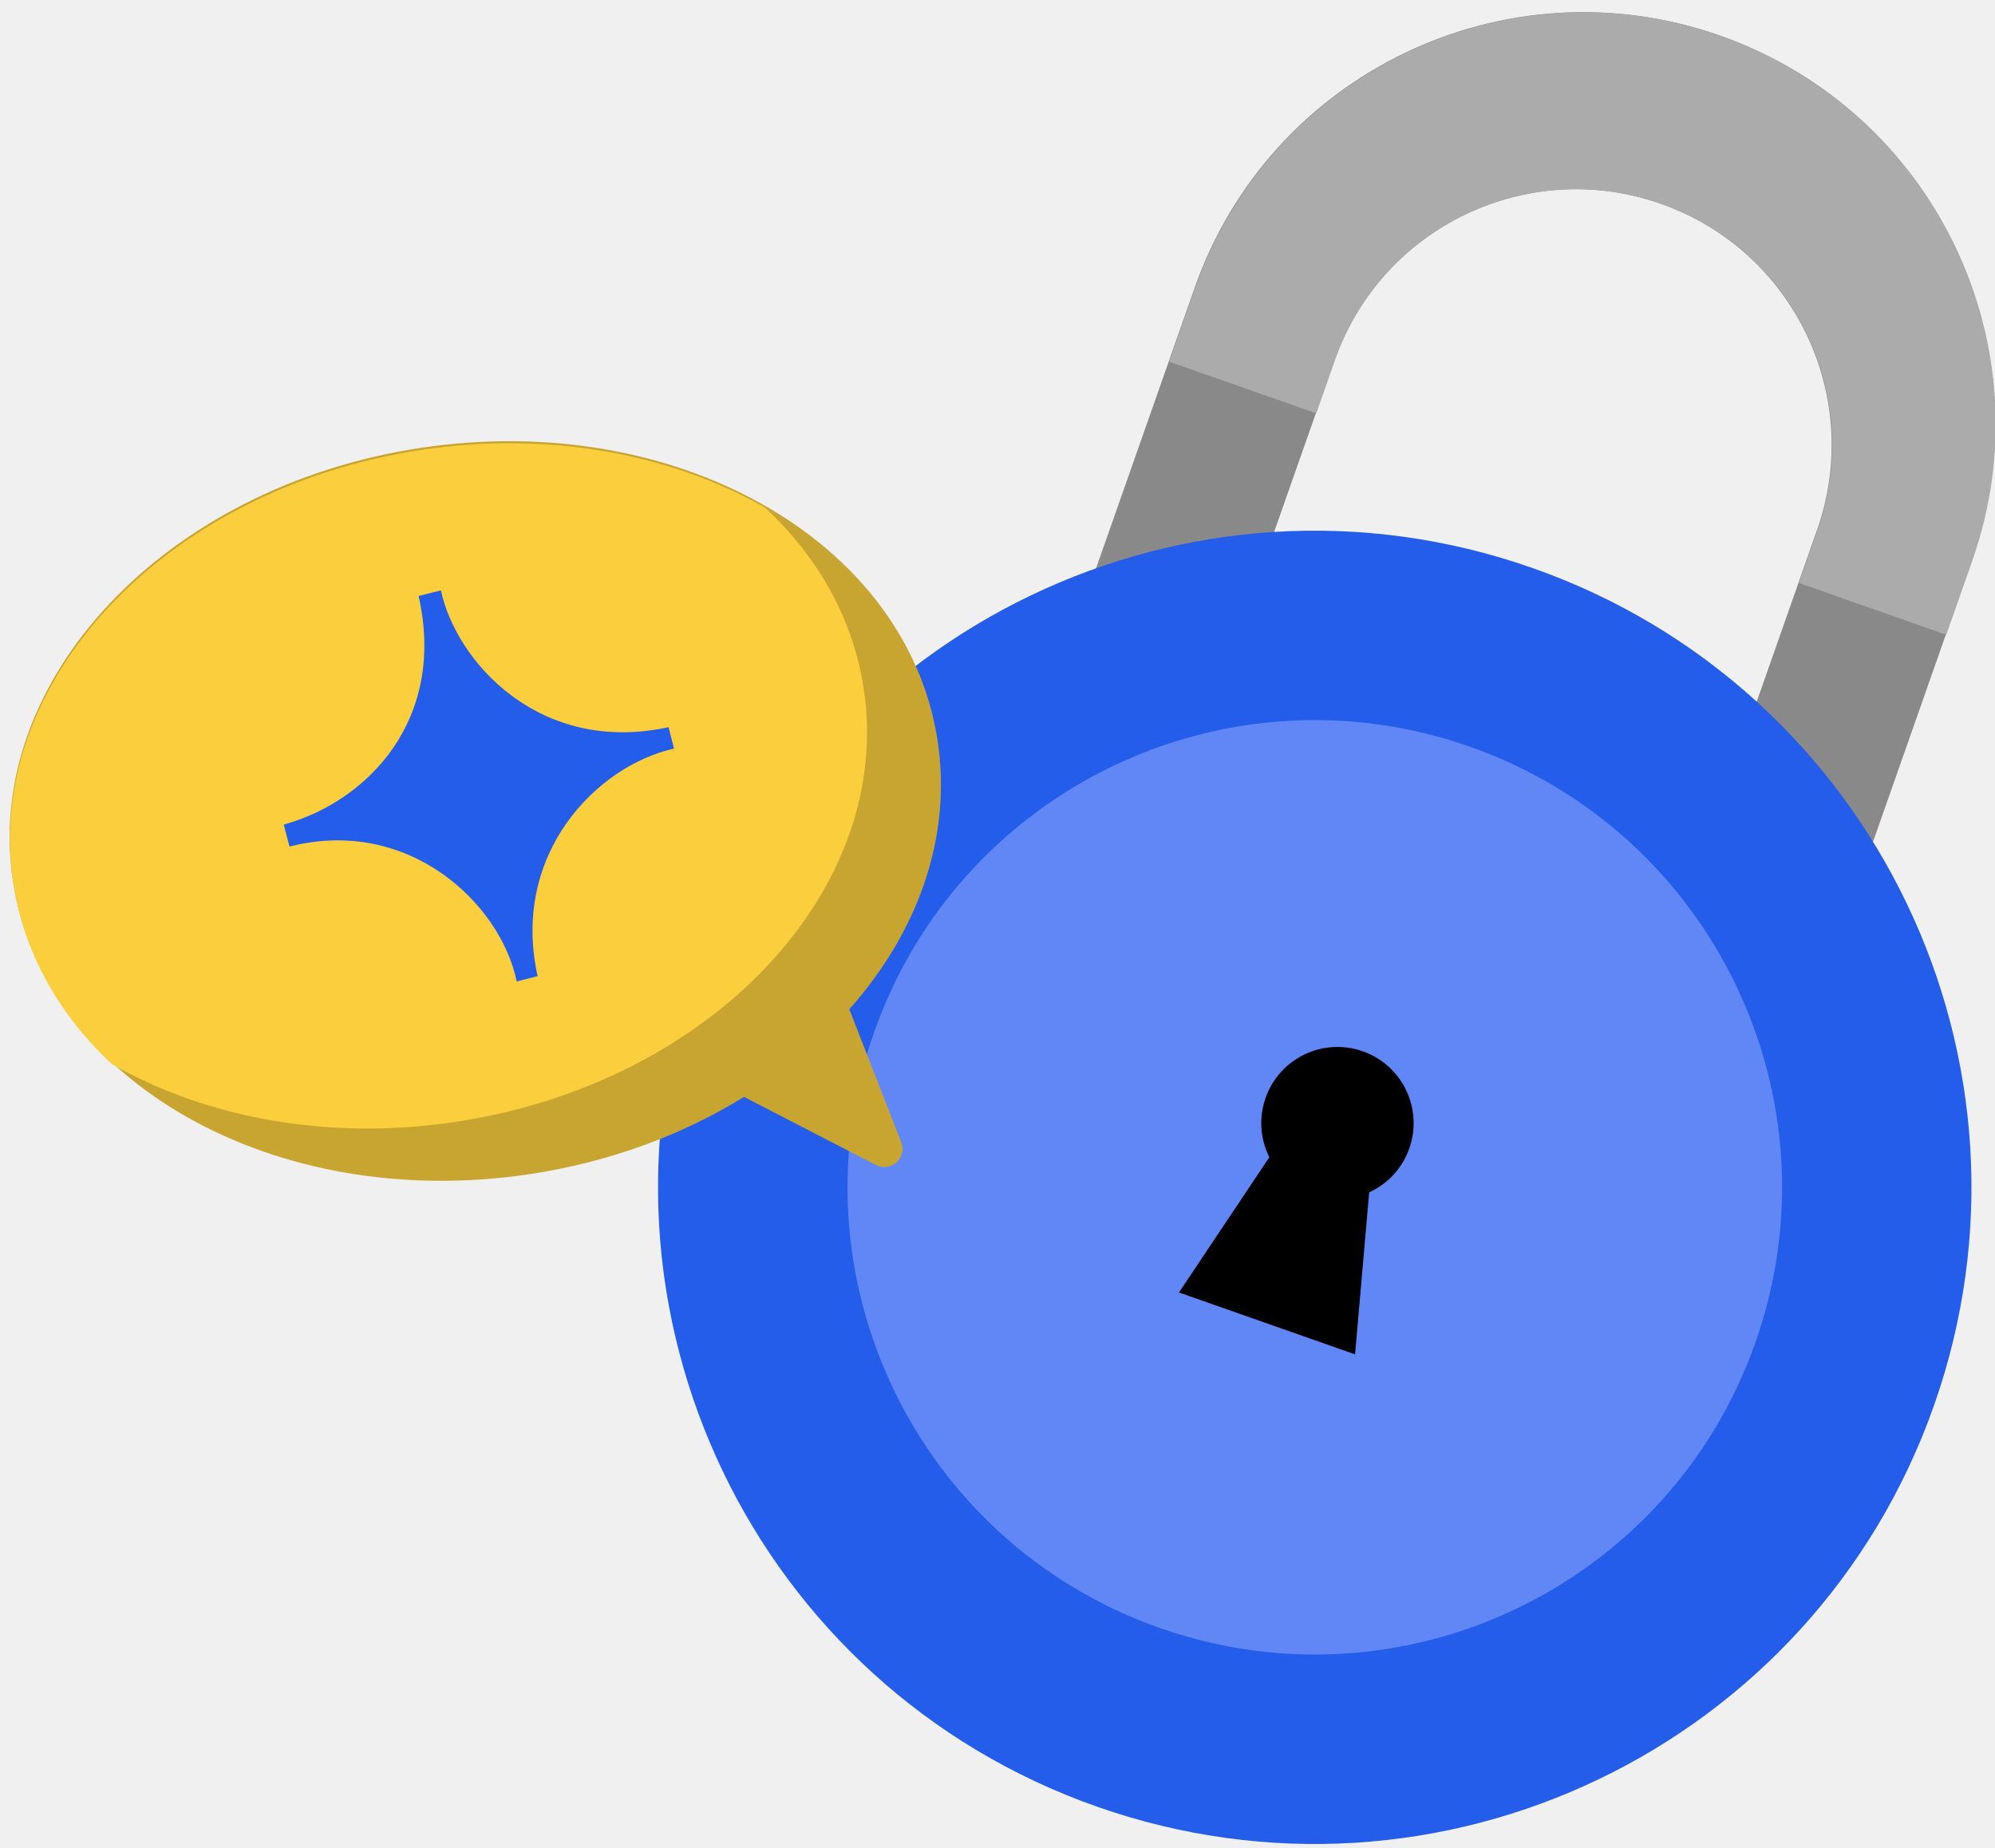
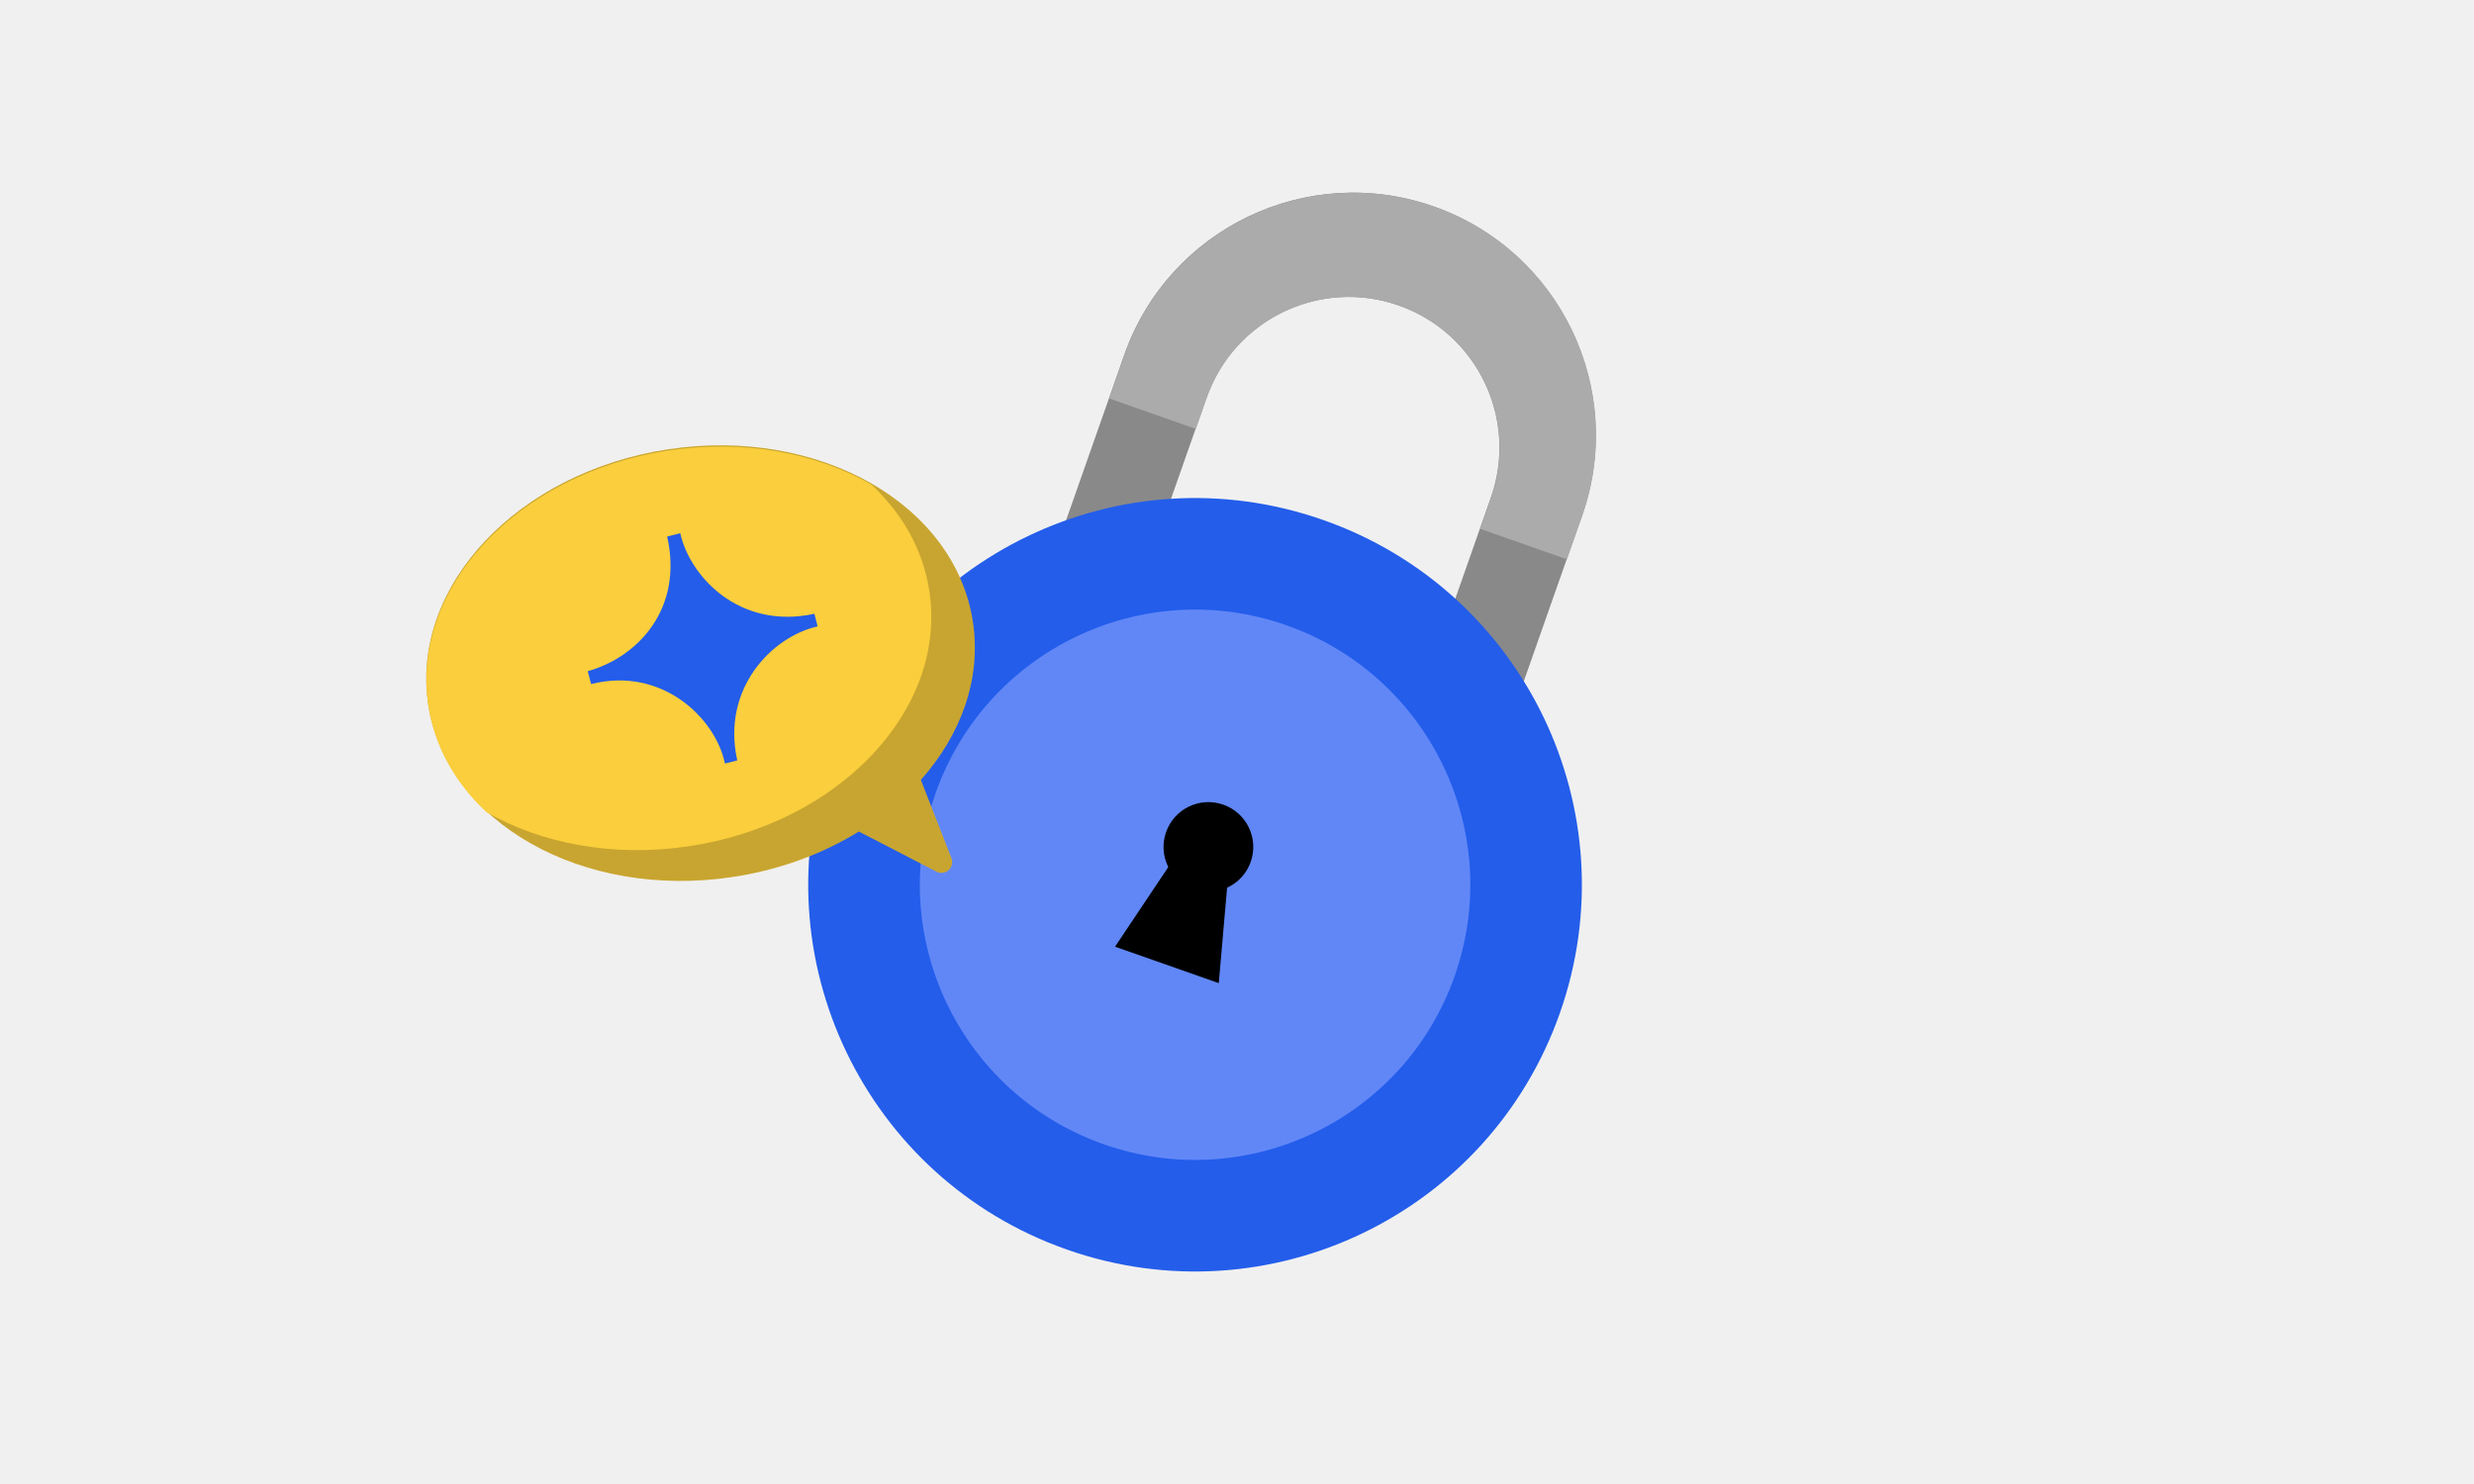
- <svg xmlns="http://www.w3.org/2000/svg" width="95" height="88" viewBox="0 0 95 88" fill="none">
-   <g clip-path="url(#clip0_60_6870)">
-     <path d="M81.898 1.693C92.116 5.285 97.489 16.48 93.897 26.698L88.298 42.629C84.706 52.848 73.511 58.22 63.293 54.628C53.075 51.037 47.703 39.842 51.294 29.623L56.894 13.692C60.485 3.474 71.68 -1.898 81.898 1.693ZM79.078 9.7C72.731 7.47 65.778 10.806 63.547 17.153L58.65 31.087C56.419 37.434 59.756 44.387 66.102 46.617C72.449 48.848 79.402 45.511 81.633 39.165L86.53 25.231C88.761 18.884 85.424 11.931 79.078 9.7Z" fill="#ABABAB" />
-     <path d="M81.898 1.693C92.116 5.285 97.489 16.48 93.897 26.698L88.298 42.629C84.706 52.848 73.511 58.22 63.293 54.628C53.075 51.037 47.703 39.842 51.294 29.623L56.894 13.692C60.485 3.474 71.68 -1.898 81.898 1.693ZM79.078 9.7C72.731 7.47 65.778 10.806 63.547 17.153L58.65 31.087C56.419 37.434 59.756 44.387 66.102 46.617C72.449 48.848 79.402 45.511 81.633 39.165L86.53 25.231C88.761 18.884 85.424 11.931 79.078 9.7Z" fill="black" fill-opacity="0.2" />
-     <path d="M86.696 46.123C82.032 54.022 72.296 57.792 63.314 54.635C54.332 51.478 49.096 42.446 50.4 33.366L58.016 36.043C58.368 40.718 61.417 44.97 66.124 46.624C70.83 48.279 75.869 46.869 79.069 43.443L86.696 46.123ZM81.92 1.7C92.138 5.292 97.51 16.487 93.919 26.705L92.68 30.23L85.664 27.764L86.552 25.238C88.782 18.891 85.446 11.938 79.099 9.707C72.752 7.477 65.799 10.813 63.569 17.16L62.681 19.686L55.676 17.224L56.915 13.699C60.507 3.481 71.701 -1.891 81.92 1.7Z" fill="#ABABAB" />
-     <circle cx="62.607" cy="56.545" r="31.264" transform="rotate(19.3654 62.607 56.5451)" fill="#235DEA" />
-     <circle cx="62.609" cy="56.544" r="22.246" transform="rotate(19.3654 62.6087 56.5443)" fill="#6187F7" />
-     <circle cx="63.688" cy="53.487" r="3.627" transform="rotate(19.3654 63.6876 53.4873)" fill="black" />
-     <path d="M61.468 53.581L65.359 54.949L64.527 64.499L56.141 61.552L61.468 53.581Z" fill="black" />
-     <path d="M20.016 21.333C32.175 19.493 43.203 25.742 44.648 35.291C45.343 39.885 43.694 44.404 40.441 48.063L42.915 54.398C43.045 54.733 42.955 55.114 42.688 55.354C42.421 55.595 42.033 55.645 41.713 55.481L35.429 52.236C32.51 54.04 29.049 55.337 25.249 55.912C13.09 57.752 2.062 51.503 0.616 41.955C-0.829 32.406 7.857 23.173 20.016 21.333Z" fill="#FACE3C" />
-     <path d="M20.016 21.333C32.175 19.493 43.203 25.742 44.648 35.291C45.343 39.885 43.694 44.404 40.441 48.063L42.915 54.398C43.045 54.733 42.955 55.114 42.688 55.354C42.421 55.595 42.033 55.645 41.713 55.481L35.429 52.236C32.51 54.04 29.049 55.337 25.249 55.912C13.09 57.752 2.062 51.503 0.616 41.955C-0.829 32.406 7.857 23.173 20.016 21.333Z" fill="black" fill-opacity="0.2" />
-     <path d="M20.032 21.431C26.145 20.506 31.972 21.626 36.439 24.182C38.938 26.512 40.624 29.453 41.131 32.801C42.576 42.35 33.89 51.583 21.731 53.422C15.618 54.348 9.791 53.228 5.323 50.672C2.825 48.342 1.139 45.4 0.632 42.052C-0.813 32.504 7.872 23.271 20.032 21.431Z" fill="#FACE3C" />
-     <path d="M20.995 28.114L19.933 28.384C21.261 34.231 17.551 38.151 13.512 39.271L13.786 40.316C19.485 38.865 23.852 43.055 24.604 46.74L25.601 46.487C24.308 40.678 28.406 36.473 32.096 35.65L31.837 34.631C25.692 35.964 21.72 31.506 20.995 28.114Z" fill="#235DEA" />
-   </g>
-   <defs>
-     <clipPath id="clip0_60_6870">
-       <rect width="95" height="88" fill="white" />
-     </clipPath>
-   </defs>
+ <svg xmlns="http://www.w3.org/2000/svg" width="200" height="120" viewBox="0 0 200 120" fill="none">
+   <path d="M115.892 16.691C126.111 20.283 131.483 31.478 127.891 41.696L122.292 57.627C118.7 67.846 107.505 73.218 97.287 69.626C87.069 66.035 81.697 54.84 85.288 44.622L90.888 28.69C94.479 18.472 105.674 13.1 115.892 16.691ZM113.071 24.698C106.724 22.468 99.771 25.804 97.54 32.151L92.643 46.084C90.413 52.431 93.749 59.384 100.095 61.615C106.442 63.846 113.396 60.509 115.627 54.163L120.524 40.229C122.755 33.882 119.418 26.929 113.071 24.698Z" fill="#ABABAB" />
+   <path d="M115.892 16.691C126.111 20.283 131.483 31.478 127.891 41.696L122.292 57.627C118.7 67.846 107.505 73.218 97.287 69.626C87.069 66.035 81.697 54.84 85.288 44.622L90.888 28.69C94.479 18.472 105.674 13.1 115.892 16.691ZM113.071 24.698C106.724 22.468 99.771 25.804 97.54 32.151L92.643 46.084C90.413 52.431 93.749 59.384 100.095 61.615C106.442 63.846 113.396 60.509 115.627 54.163L120.524 40.229C122.755 33.882 119.418 26.929 113.071 24.698Z" fill="black" fill-opacity="0.2" />
+   <path d="M120.69 61.121C116.027 69.021 106.29 72.791 97.308 69.634C88.326 66.477 83.089 57.444 84.393 48.364L92.009 51.041C92.362 55.716 95.41 59.968 100.117 61.622C104.824 63.276 109.862 61.867 113.062 58.441L120.69 61.121ZM115.914 16.698C126.132 20.29 131.504 31.485 127.913 41.703L126.674 45.228L119.658 42.762L120.546 40.237C122.776 33.89 119.439 26.936 113.092 24.705C106.746 22.474 99.792 25.812 97.562 32.158L96.674 34.684L89.67 32.222L90.909 28.697C94.501 18.479 105.696 13.107 115.914 16.698Z" fill="#ABABAB" />
+   <circle cx="96.609" cy="71.545" r="31.264" transform="rotate(19.3654 96.6089 71.5451)" fill="#235DEA" />
+   <circle cx="96.611" cy="71.544" r="22.246" transform="rotate(19.3654 96.6106 71.5443)" fill="#6187F7" />
+   <circle cx="97.688" cy="68.487" r="3.627" transform="rotate(19.3654 97.6876 68.4873)" fill="black" />
+   <path d="M95.468 68.581L99.359 69.948L98.527 79.499L90.141 76.552L95.468 68.581Z" fill="black" />
+   <path d="M54.016 36.333C66.175 34.493 77.203 40.742 78.648 50.291C79.344 54.885 77.693 59.404 74.44 63.064L76.914 69.398C77.044 69.733 76.954 70.115 76.687 70.355C76.42 70.596 76.032 70.646 75.713 70.481L69.428 67.237C66.51 69.04 63.049 70.337 59.249 70.912C47.09 72.752 36.062 66.503 34.617 56.955C33.171 47.406 41.857 38.173 54.016 36.333Z" fill="#FACE3C" />
+   <path d="M54.016 36.333C66.175 34.493 77.203 40.742 78.648 50.291C79.344 54.885 77.693 59.404 74.44 63.064L76.914 69.398C77.044 69.733 76.954 70.115 76.687 70.355C76.42 70.596 76.032 70.646 75.713 70.481L69.428 67.237C66.51 69.04 63.049 70.337 59.249 70.912C47.09 72.752 36.062 66.503 34.617 56.955C33.171 47.406 41.857 38.173 54.016 36.333Z" fill="black" fill-opacity="0.2" />
+   <path d="M54.032 36.431C60.143 35.506 65.969 36.625 70.436 39.179C72.937 41.51 74.624 44.453 75.131 47.802C76.576 57.351 67.89 66.583 55.731 68.424C49.618 69.349 43.791 68.228 39.323 65.672C36.825 63.342 35.139 60.4 34.632 57.052C33.187 47.504 41.872 38.271 54.032 36.431Z" fill="#FACE3C" />
+   <path d="M54.995 43.115L53.933 43.385C55.261 49.232 51.551 53.152 47.512 54.272L47.786 55.317C53.485 53.866 57.852 58.056 58.604 61.741L59.601 61.488C58.307 55.679 62.406 51.474 66.097 50.651L65.837 49.632C59.692 50.965 55.72 46.507 54.995 43.115Z" fill="#235DEA" />
</svg>
